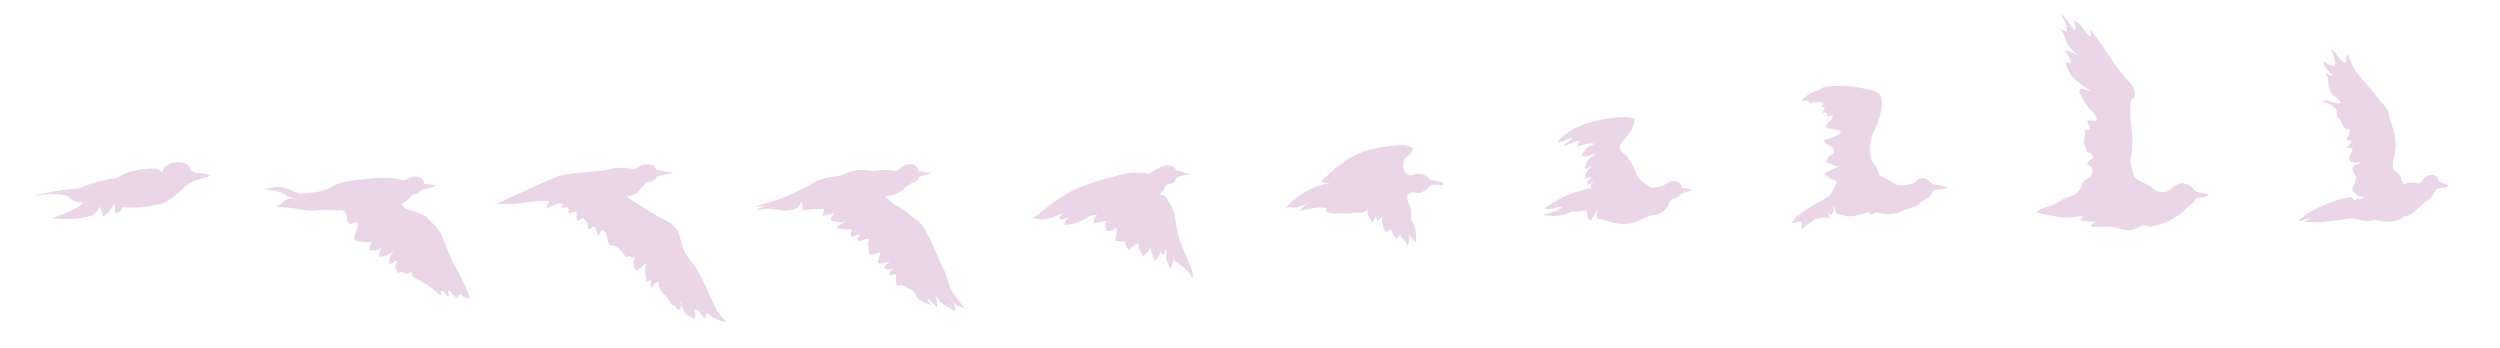
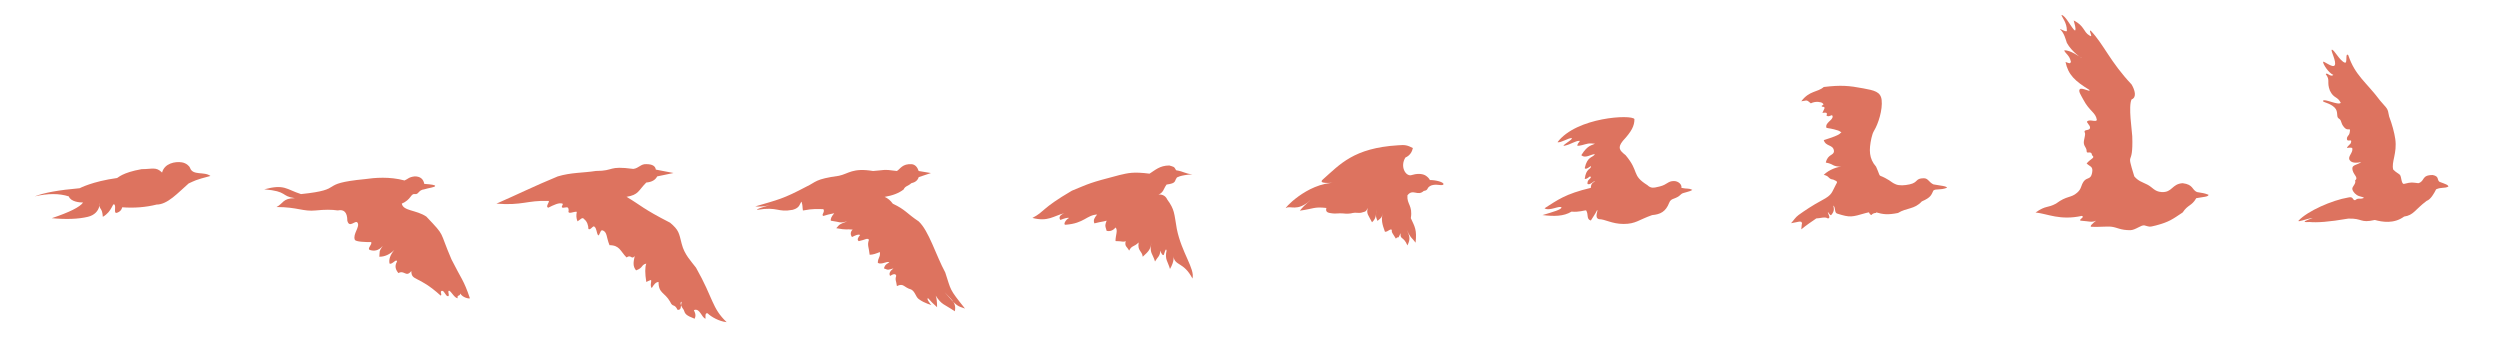
<svg xmlns="http://www.w3.org/2000/svg" id="bird-cells" viewBox="0 0 3671 510">
  <g fill="none" fill-rule="evenodd">
    <g>
      <path class="cell-container" stroke="none" d="M.5.5h359v509H.5z" />
      <path class="cell-container" stroke="none" d="M359.5.5h359v509h-359z" />
      <path class="cell-container" stroke="none" d="M718.5.5h359v509h-359z" />
      <path class="cell-container" stroke="none" d="M1077.5.5h370v509h-370z" />
      <path class="cell-container" stroke="none" d="M1448.5.5h370v509h-370z" />
      <path class="cell-container" stroke="none" d="M1818.5.5h370v509h-370z" />
      <path class="cell-container" stroke="none" d="M2189.5.5h370v509h-370z" />
      <path class="cell-container" stroke="none" d="M2559.5.5h370v509h-370z" />
      <path class="cell-container" stroke="none" d="M2930.5.5h370v509h-370z" />
      <path class="cell-container" stroke="none" d="M3300.5.5h370v509h-370z" />
-       <path fill="#ead6e8" d="M51 288.38c13.33-5.34 35.33-9.34 66-12 0 0 18.44-9.95 55-15 1.04-.15 7.5-8 36-13 16 0 21-3.88 30 5 3.53-13.53 19.13-16.58 29-15 6.9 1.1 11.3 5.93 12 8 4 12 21 5 30 12-23 6-23 7-32 11-16 14-31 31-47 31-16 4-32.83 5.33-50.5 4-1 4-3.5 6.66-7.5 8-6 2-1-9-4-12s-3 10-17 18c-1-14-5-10-5-18s4 13-17 18c-14 3.33-31.67 4-53 2 26-8.67 41.33-16.34 46-23-5 0-18-1-21-9-14-4.5-30.67-4.5-50 0z" />
-       <path fill="#ead6e8" d="M639 273c0 2.07-10 3-16 5-9 1-8 8-14 7s-5 8-19 14c2 11 21 9 36 19 29 30.62 18 19 37 63 14 28 18 30 27 57-1 1-11-1-14-7-1 5-5 1-4 7-5-1-8-8-12-11-4-1 1 7-2 8-4 0-5-8-9-8-4 1 1 6-2 7-33-30-43-21-43-36-8 10-10-2-19 3-4-5-6-10-2-17-1-5-7 5-11 3-1.33-6 1-12.67 7-20-6.67 6.67-14 10-22 10 1-10-1-6.5 5-16-6 7.5-13 8-19 6-4.43-2.1 4-8 2-11.5-8 0-22.76-.3-24-3.5-3.26-8.4 8-19 4-25-3.12-4.67-12 9-15-3 0-12-4.67-17-14-15-8.67-1.33-19.33-1.33-32 0-19 2-27-5-58-5 10-5 9-13 27-13-21-3-10-10-45-13 30-8 32 0 54 7 68-7 22-15 94-22 14-2 36-4 58 2 5-2 6-5 15-6 8 0 12.67 3.67 14 11 10.67.72 16 1.72 16 3z" />
-       <path fill="#ead6e8" d="M729 299.03c32-14 56-26 90-40 20-6 37-5 56-8 28 0 17-8 55-3 8-1 10.95-7.5 19-7 8.67 0 13.33 2.66 14 8l26 5-24 5c-2.67 5.33-8 8.33-16 9-12 12-11 18-29 21 22 13 23 17 64 38 13 11 13 15 17 31 4 15.98 14.06 25.74 21 35 26 46 23 59 45 80-11-1-23-8-28-13-4-1-3 5-3 8-6-2-8-15-16-13-3.46 0 4 5 0 13-13-5-14-7-16-13-3-4-7-11-3-12-2 8 0 12-6 12-5-10-7-3-11-12-8-14-17-12-17-29-4 0-7 4-10 9-3-4 0-9-1-12-2 .66-4.33 1.66-7 3-2-12.67-2-21.67 0-27-8 2-4 6-15 10-5-6-4-12-2-21-5 6-5-3-12 2-9-9-10-18-25-18-5-12-3-20-11-22-3.23.86-4 10-6 7s-2-10-5-12c-2-3-6 6-9 3 0-5-2-11-6-14-3-4-5 0-10 3-2-5-2-9-1-14-4-1-14 5-12-2 0-7-4-4-8-4-5 0 1-5-1-6-5-2-13 2-21 6-5-2 4-10 0-10-31-1-38 7-76 4z" />
-       <path fill="#ead6e8" d="M1367 254.1l-18-3c-2-6-5.33-9.35-10-10-14-1-17 7-22 10-21-3-19-1-35 0-30-5-36 4-50 7-36 5-33 9-48 16-34 18-41 19-75 29 6.67.65 14 0 22-2-14.67 4-21 6.32-19 7 31-5 29.02 4.23 52 0 11-3 10-9 13-12 2 7 1 7 2 13 16-3 21-2 30-2 3 4-3.66 8.6 0 10 4-1.35 9.33-2.68 16-4-4 4.65-5.67 8.32-5 11 15 2 12 4 24 1-11 4-11 4-16 10 16 3 14 1 24 2-4 4-3 8-1 11 6-3 9.53-4.5 12-3-3 3.44-5 7-2 9 10-2 12.4-5.28 15-2-3 8 0 11 1 22 5 0 10-2 15-4 1 8-3 8-3 16 6 3 13-3 17-1-7 4-7 6-8 9 7 3 6 2 14 0-5.33 4-7 7.65-5 11 5.33-3.35 8.33-3.35 9 0-2 6 0 7 1 15 10-5 10 2 21 5 5.97 3.27 6.4 10.54 11 14 9 6.74 20 9 19 9s-9-11-5-10c3.33 4 7.67 8.32 13 13 0-8-.67-13.68-2-17 9 14 12 12 28 23 3-13-6-18-15-28 19 22 19 20 30 24-24-30-20-26-29-53-14-26-24-61-39-75-18-12-19-17-38-26-3.33-4.68-7.33-8-12-10 12-2 21.33-5.68 28-11 2-5 7-5 11-9 6-1.35 9.67-4.35 11-9l18-6z" />
-       <path fill="#ead6e8" d="M1751 256c-11-1-12-4-24-6-3-6-4-5-10-7-14 0-21 7-29 12-24-3-31-1-44 2-46 12-43 12-70 23-46 27-39 30-58 40 23 6 31-3 47-7-6.67 2.67-8.67 6-6 10 6.67-2.67 11-3.67 13-3-5 2-9.7 10.57-5 10 27-2 30.7-14.27 46-15-4 5-6 8-4 13 12-3 11-2 18-4-2 6-3 6 0 15 8.5 2 13-5 13-5 4 4 0 11 0 20 11 0 11 2 15 0-2 8 2 8 5 14 4-8 7-5 14-12-2 13 5 12 6 21 10-9 11-11 13-21-4 15 2 17 5 28 4-7 7-7 8-16 1 5 3.98 7.87 5 6 3-10 3.32-8.12 4-6-3 13 2 16 5 27 7-12 5-18 5-19 2 15 15 8 28 33 4-14-16-38-23-73-4-23-3-28-14-43-3-7-10-8-13-7 8-4 7-8 12-15 15-2 11-5 15-10-1 0 5-4 23-5z" />
-       <path fill="#ead6e8" d="M2119.66 270.36c0-3-11-6-20-6-1.34-2.67-3.67-5-7-7-5.34-2.67-12.34-2.67-21 0-8 1-16-13-8-26 7-3 10-9 11-14-8-4-11-5-22-4-65 4-85 28-110 50-8 7 10 5 18 5-42 0-78 41-72 37s16 6 35-11c2-1-7 5-15 15 21-3 21-6 39-4-2 7 3.6 7.22 9 8 4.33.62 9.2-.44 15 0 12.53 1.4 13-1 18-1 6 0 5.35.6 9 0 9-2 7-3 10-7-3 8 1 11 6 21 7-6 6-14 6-19 0 13-1 9 2 17 6-5 6-4 8-12-3 10-1 17 3 28 5 0 6.84-4.66 10-3 0 5 0 3 6 13 5-5 2 3 7-8-1 10 4 4 10 18 5-10 3-14-1-23 6 13 8 12 13 19 2-19-1-23-7-36 3-19-6-20-5-33.5 8-10.5 15 2 24-6.5 7-1 4-4 9-7 8-5 19 1 20-3z" />
-       <path fill="#ead6e8" d="M2485 278.84c-6-3-7-1-16-3 1-5-4.66-10-11-10-9.16 0-9.5 5.2-21 8-9 2.2-12.7 3.03-18-2-24-15-11-19-32-44-9-7-12-11-4-21 13-14 17-22 17-32-4-7-85-3-113 34 5.06 1.15 16.8-6.7 20.65-6 4.35 1-18.65 13-9.65 11 9-2 15-7 21-7 2.67-.05-2 2-3 7 3.78.9 9.8-1.85 16-3 3.52-.65 7.9.34 10 0-4 3-10 1-20 17 6 5.5 14-1.5 20-1.5-3 5.5-11 2.5-15 20.5 2 4 11-6 9-2 0 4-7 2-9 18 6 0 8-7 9-2-2 3-5 3-5 9 3 3 9-4 11-4-1 2-6 2-6 10-38 9-49 18-68 30 7 4.9 23-5 25-1-1.46 3.22-11 5.9-28 11 17 2 31 2 42.65-5.1 10.35 1.1 18.57-1.9 21.35-1.9 4 6 0 13 7 15 3-5 8-12 9-15 3-2-5 11 3 13 9 0 19 7 36 7 18 0 22-6 42-13 12-1 20-5 25-18 3-8 9-4 18-13 2-2 12-3 16-6z" />
-       <path fill="#ead6e8" d="M2859 275.74c-.52-2.35-8-3-20-5-6.62-3.1-7.68-9-14-9-13 0-7.83 6.16-21 9-7.7 1.67-15 2-20 0s-6.32-3.7-10-6c-19.2-11.9-10.17.25-19.17-20-10.54-12-10.6-24.55-6.83-42 .97-4.5 2.27-8.15 4-11 6-9.83 12.67-30.6 11-45-1.4-12.16-11-14-27-17-21-4-33-5-58-2-9 8-21 5-33 21 9-1 7-3 14 3 8-4 15.48-1.3 16-1 7.16 4.13-3.54 3.73 1 6 6 0 2 4 0 9 5-.5 8-1 6 4 4.4 3.22 8.36-3.24 9 1 .86 5.76-11.7 9.4-9 17 18 3 20 5 22 7-4 1 3 2-26 11 3 10 14 6 15 16 0 7-9 4-12 17 12 2 9 6 23 6-5 0-18 4-26 12 9 2 6 6 14 7 7 3 6 3.36 4 7-6.5 11.86-5 15-20 23s-26.3 15.78-35 22c-4.63 3.32-7.48 8.23-11 12 12-2 12-3 15-2 2 4 1-3 0 11 6-5 16-12 22-16 5 0 13-3 17 0 5 0 0-7 0-8.96 0-1.96 3.48 5.8 5 3.96 5-6 4-9 3-14 4 3 1 10.9 6 12 19 6 21 5 42-1 1.2-.07 2.95-.92 4.3-.96 1.2 1.42.7 3 3.7 3.96 1.57-2.35 4.93-3.06 6.83-3.1.52 0-.24-.93 0-.86 10 3 17.17 3.96 32.17.96 13-8 24-5 35-17 14-6 14-10 17-16 4-3 9 0 20-4z" />
-       <path fill="#ead6e8" d="M3243 286c-8-3-7-2-17-4-7.6-3.28-5-11-21-13-16.1 1.03-15 14-31 13-10.43-.65-13-7-21-11s-13-5-19-12c-13-42-1.27-9.56-3-59-.27-7.56-6-44-1-54 8-3 4.84-13.8 0-22-32-34-40.22-58.03-60-79-4-1 5 12-2 7-8.8-5.08-7-14-23-22 1 5 4 12 2 15-5-3-14-23-20-23 1 4 8 11 8 23 0 4-14-6-9-1s7 13 9 19c7.25 13.18 22 23 22 22-3-1-17-12-26-11 2 5 8 7 10 17-2 2 0 3-8 0 4 19 14 28 35 41 2.6 4.24-11.1-4.18-14-1-2.6 2.82 1.67 8.6 5 15 9.17 17.6 18.32 18.92 20 30-1 4-9.77-1.26-14 2-2.27 1.74 4.75 5.74 4 10-.75 4.24-9.22 1.68-8 6 2.48 2.98-2 12-1 17s4 6 4 11 7-2 8 6c5 4-1 4-8 12 5 5 10 4 8 14s-7 6-12 12c-5 7-3 11-10 17-9 8-15 4-31 16-13 7-14 2-30 13 18 2 36 12 68 5 5 2-5 5-2 7 14 1 16 3 23 0-4 3-10.62 8.7-7 9 8.53.74 23.38-.95 30 0 8.4 1.2 12.75 5 27 5 7.7 0 16.25-8.18 21-7 7.3 1.8 6 2.93 17 0 19.33-5.15 24-9 39-19 8-12 13-9 20-21 11-2 18-2 18-5z" />
-       <path fill="#ead6e8" d="M3595.2 274c0-2.56-5-4-13-7-4.25-3.13 0-8-10-10-17 0-11.03 8.98-21 12-10-1-9-2-21 1-4.15 1.04-3.9-10.8-6-13-2.97-3.06-5-3-10-8-3-11 6-24 3-45-1.34-9.32-4.68-21.56-9-33-2.45-13.1-2-10-13-23-21-28-37-37-47-67-4.96-4.56-.68 12.44-5 11-7.68-2.56-15.4-19-19-19-2.9 0 7.5 17.9 4 23-3 4.4-17-7.67-17-5 0 3.33 8 16 15 19-4 4-9.5-4.6-11-1 7 9 1 11 6 24 5.77 12.05 11 8 16 18-3.62 4.17-24.5-6.8-26-3-1.02 2.53 9.7 2.7 17 10 6 6 1.8 13.48 6 16 5 3 2 6 8 13s10-2 8 8c-.94 4.66-4 4.34-4 9 0 5.34 8-1 6 5 0 2.57-4 4-6 8 0 .72 7.58-1.47 8 1 1.08 6.53-7.23 11.8-4 17 3.27 5.3 12 4 17 3-5 4-13 3.95-13 9 0 9.45 10 13 4 18 2 5-5 9-4 13s5.17 8.47 10 10c3.24 1.03 9 2 6 3-6 2-7-1-12 3-4.25 0-2-6-10-4-24 4-60 20-73 34-2 3 12-3 21-4-8 3-20 7-5 6 11 1 28 0 57-5 21.46-.66 17 7 39 2 11 3 28 6 43-5 14-2 15.58-9.85 33-23 6-2 11-11 14-17 7.8-3.53 12-1 18-4z" />
+       <path fill="#DD735F" d="M51 288.38c13.33-5.34 35.33-9.34 66-12 0 0 18.44-9.95 55-15 1.04-.15 7.5-8 36-13 16 0 21-3.88 30 5 3.53-13.53 19.13-16.58 29-15 6.9 1.1 11.3 5.93 12 8 4 12 21 5 30 12-23 6-23 7-32 11-16 14-31 31-47 31-16 4-32.83 5.33-50.5 4-1 4-3.5 6.66-7.5 8-6 2-1-9-4-12s-3 10-17 18c-1-14-5-10-5-18s4 13-17 18c-14 3.33-31.67 4-53 2 26-8.67 41.33-16.34 46-23-5 0-18-1-21-9-14-4.5-30.67-4.5-50 0z" />
+       <path fill="#DD735F" d="M639 273c0 2.07-10 3-16 5-9 1-8 8-14 7s-5 8-19 14c2 11 21 9 36 19 29 30.62 18 19 37 63 14 28 18 30 27 57-1 1-11-1-14-7-1 5-5 1-4 7-5-1-8-8-12-11-4-1 1 7-2 8-4 0-5-8-9-8-4 1 1 6-2 7-33-30-43-21-43-36-8 10-10-2-19 3-4-5-6-10-2-17-1-5-7 5-11 3-1.33-6 1-12.67 7-20-6.67 6.67-14 10-22 10 1-10-1-6.5 5-16-6 7.5-13 8-19 6-4.43-2.1 4-8 2-11.5-8 0-22.76-.3-24-3.5-3.26-8.4 8-19 4-25-3.12-4.67-12 9-15-3 0-12-4.67-17-14-15-8.67-1.33-19.33-1.33-32 0-19 2-27-5-58-5 10-5 9-13 27-13-21-3-10-10-45-13 30-8 32 0 54 7 68-7 22-15 94-22 14-2 36-4 58 2 5-2 6-5 15-6 8 0 12.67 3.67 14 11 10.67.72 16 1.72 16 3z" />
+       <path fill="#DD735F" d="M729 299.03c32-14 56-26 90-40 20-6 37-5 56-8 28 0 17-8 55-3 8-1 10.95-7.5 19-7 8.67 0 13.33 2.66 14 8l26 5-24 5c-2.67 5.33-8 8.33-16 9-12 12-11 18-29 21 22 13 23 17 64 38 13 11 13 15 17 31 4 15.98 14.06 25.74 21 35 26 46 23 59 45 80-11-1-23-8-28-13-4-1-3 5-3 8-6-2-8-15-16-13-3.46 0 4 5 0 13-13-5-14-7-16-13-3-4-7-11-3-12-2 8 0 12-6 12-5-10-7-3-11-12-8-14-17-12-17-29-4 0-7 4-10 9-3-4 0-9-1-12-2 .66-4.33 1.66-7 3-2-12.67-2-21.67 0-27-8 2-4 6-15 10-5-6-4-12-2-21-5 6-5-3-12 2-9-9-10-18-25-18-5-12-3-20-11-22-3.23.86-4 10-6 7s-2-10-5-12c-2-3-6 6-9 3 0-5-2-11-6-14-3-4-5 0-10 3-2-5-2-9-1-14-4-1-14 5-12-2 0-7-4-4-8-4-5 0 1-5-1-6-5-2-13 2-21 6-5-2 4-10 0-10-31-1-38 7-76 4z" />
+       <path fill="#DD735F" d="M1367 254.1l-18-3c-2-6-5.33-9.35-10-10-14-1-17 7-22 10-21-3-19-1-35 0-30-5-36 4-50 7-36 5-33 9-48 16-34 18-41 19-75 29 6.67.65 14 0 22-2-14.67 4-21 6.32-19 7 31-5 29.02 4.23 52 0 11-3 10-9 13-12 2 7 1 7 2 13 16-3 21-2 30-2 3 4-3.66 8.6 0 10 4-1.35 9.33-2.68 16-4-4 4.65-5.67 8.32-5 11 15 2 12 4 24 1-11 4-11 4-16 10 16 3 14 1 24 2-4 4-3 8-1 11 6-3 9.53-4.5 12-3-3 3.44-5 7-2 9 10-2 12.4-5.28 15-2-3 8 0 11 1 22 5 0 10-2 15-4 1 8-3 8-3 16 6 3 13-3 17-1-7 4-7 6-8 9 7 3 6 2 14 0-5.33 4-7 7.65-5 11 5.33-3.35 8.33-3.35 9 0-2 6 0 7 1 15 10-5 10 2 21 5 5.97 3.27 6.4 10.54 11 14 9 6.74 20 9 19 9s-9-11-5-10c3.33 4 7.67 8.32 13 13 0-8-.67-13.68-2-17 9 14 12 12 28 23 3-13-6-18-15-28 19 22 19 20 30 24-24-30-20-26-29-53-14-26-24-61-39-75-18-12-19-17-38-26-3.33-4.68-7.33-8-12-10 12-2 21.33-5.68 28-11 2-5 7-5 11-9 6-1.35 9.67-4.35 11-9l18-6z" />
+       <path fill="#DD735F" d="M1751 256c-11-1-12-4-24-6-3-6-4-5-10-7-14 0-21 7-29 12-24-3-31-1-44 2-46 12-43 12-70 23-46 27-39 30-58 40 23 6 31-3 47-7-6.67 2.67-8.67 6-6 10 6.67-2.67 11-3.67 13-3-5 2-9.7 10.57-5 10 27-2 30.7-14.27 46-15-4 5-6 8-4 13 12-3 11-2 18-4-2 6-3 6 0 15 8.5 2 13-5 13-5 4 4 0 11 0 20 11 0 11 2 15 0-2 8 2 8 5 14 4-8 7-5 14-12-2 13 5 12 6 21 10-9 11-11 13-21-4 15 2 17 5 28 4-7 7-7 8-16 1 5 3.98 7.87 5 6 3-10 3.32-8.12 4-6-3 13 2 16 5 27 7-12 5-18 5-19 2 15 15 8 28 33 4-14-16-38-23-73-4-23-3-28-14-43-3-7-10-8-13-7 8-4 7-8 12-15 15-2 11-5 15-10-1 0 5-4 23-5z" />
+       <path fill="#DD735F" d="M2119.66 270.36c0-3-11-6-20-6-1.34-2.67-3.67-5-7-7-5.34-2.67-12.34-2.67-21 0-8 1-16-13-8-26 7-3 10-9 11-14-8-4-11-5-22-4-65 4-85 28-110 50-8 7 10 5 18 5-42 0-78 41-72 37s16 6 35-11c2-1-7 5-15 15 21-3 21-6 39-4-2 7 3.6 7.22 9 8 4.33.62 9.2-.44 15 0 12.53 1.4 13-1 18-1 6 0 5.35.6 9 0 9-2 7-3 10-7-3 8 1 11 6 21 7-6 6-14 6-19 0 13-1 9 2 17 6-5 6-4 8-12-3 10-1 17 3 28 5 0 6.84-4.66 10-3 0 5 0 3 6 13 5-5 2 3 7-8-1 10 4 4 10 18 5-10 3-14-1-23 6 13 8 12 13 19 2-19-1-23-7-36 3-19-6-20-5-33.5 8-10.5 15 2 24-6.5 7-1 4-4 9-7 8-5 19 1 20-3z" />
+       <path fill="#DD735F" d="M2485 278.84c-6-3-7-1-16-3 1-5-4.66-10-11-10-9.16 0-9.5 5.2-21 8-9 2.2-12.7 3.03-18-2-24-15-11-19-32-44-9-7-12-11-4-21 13-14 17-22 17-32-4-7-85-3-113 34 5.06 1.15 16.8-6.7 20.65-6 4.35 1-18.65 13-9.65 11 9-2 15-7 21-7 2.67-.05-2 2-3 7 3.78.9 9.8-1.85 16-3 3.52-.65 7.9.34 10 0-4 3-10 1-20 17 6 5.5 14-1.5 20-1.5-3 5.5-11 2.5-15 20.5 2 4 11-6 9-2 0 4-7 2-9 18 6 0 8-7 9-2-2 3-5 3-5 9 3 3 9-4 11-4-1 2-6 2-6 10-38 9-49 18-68 30 7 4.9 23-5 25-1-1.46 3.22-11 5.9-28 11 17 2 31 2 42.65-5.1 10.35 1.1 18.57-1.9 21.35-1.9 4 6 0 13 7 15 3-5 8-12 9-15 3-2-5 11 3 13 9 0 19 7 36 7 18 0 22-6 42-13 12-1 20-5 25-18 3-8 9-4 18-13 2-2 12-3 16-6z" />
+       <path fill="#DD735F" d="M2859 275.74c-.52-2.35-8-3-20-5-6.62-3.1-7.68-9-14-9-13 0-7.83 6.16-21 9-7.7 1.67-15 2-20 0s-6.32-3.7-10-6c-19.2-11.9-10.17.25-19.17-20-10.54-12-10.6-24.55-6.83-42 .97-4.5 2.27-8.15 4-11 6-9.83 12.67-30.6 11-45-1.4-12.16-11-14-27-17-21-4-33-5-58-2-9 8-21 5-33 21 9-1 7-3 14 3 8-4 15.48-1.3 16-1 7.16 4.13-3.54 3.73 1 6 6 0 2 4 0 9 5-.5 8-1 6 4 4.4 3.22 8.36-3.24 9 1 .86 5.76-11.7 9.4-9 17 18 3 20 5 22 7-4 1 3 2-26 11 3 10 14 6 15 16 0 7-9 4-12 17 12 2 9 6 23 6-5 0-18 4-26 12 9 2 6 6 14 7 7 3 6 3.36 4 7-6.5 11.86-5 15-20 23s-26.3 15.78-35 22c-4.63 3.32-7.48 8.23-11 12 12-2 12-3 15-2 2 4 1-3 0 11 6-5 16-12 22-16 5 0 13-3 17 0 5 0 0-7 0-8.96 0-1.96 3.48 5.8 5 3.96 5-6 4-9 3-14 4 3 1 10.9 6 12 19 6 21 5 42-1 1.2-.07 2.95-.92 4.3-.96 1.2 1.42.7 3 3.7 3.96 1.57-2.35 4.93-3.06 6.83-3.1.52 0-.24-.93 0-.86 10 3 17.17 3.96 32.17.96 13-8 24-5 35-17 14-6 14-10 17-16 4-3 9 0 20-4z" />
+       <path fill="#DD735F" d="M3243 286c-8-3-7-2-17-4-7.6-3.28-5-11-21-13-16.1 1.03-15 14-31 13-10.43-.65-13-7-21-11s-13-5-19-12c-13-42-1.27-9.56-3-59-.27-7.56-6-44-1-54 8-3 4.84-13.8 0-22-32-34-40.22-58.03-60-79-4-1 5 12-2 7-8.8-5.08-7-14-23-22 1 5 4 12 2 15-5-3-14-23-20-23 1 4 8 11 8 23 0 4-14-6-9-1s7 13 9 19c7.25 13.18 22 23 22 22-3-1-17-12-26-11 2 5 8 7 10 17-2 2 0 3-8 0 4 19 14 28 35 41 2.6 4.24-11.1-4.18-14-1-2.6 2.82 1.67 8.6 5 15 9.17 17.6 18.32 18.92 20 30-1 4-9.77-1.26-14 2-2.27 1.74 4.75 5.74 4 10-.75 4.24-9.22 1.68-8 6 2.48 2.98-2 12-1 17s4 6 4 11 7-2 8 6c5 4-1 4-8 12 5 5 10 4 8 14s-7 6-12 12c-5 7-3 11-10 17-9 8-15 4-31 16-13 7-14 2-30 13 18 2 36 12 68 5 5 2-5 5-2 7 14 1 16 3 23 0-4 3-10.62 8.7-7 9 8.53.74 23.38-.95 30 0 8.4 1.2 12.75 5 27 5 7.7 0 16.25-8.18 21-7 7.3 1.8 6 2.93 17 0 19.33-5.15 24-9 39-19 8-12 13-9 20-21 11-2 18-2 18-5z" />
+       <path fill="#DD735F" d="M3595.2 274c0-2.56-5-4-13-7-4.25-3.13 0-8-10-10-17 0-11.03 8.98-21 12-10-1-9-2-21 1-4.15 1.04-3.9-10.8-6-13-2.97-3.06-5-3-10-8-3-11 6-24 3-45-1.34-9.32-4.68-21.56-9-33-2.45-13.1-2-10-13-23-21-28-37-37-47-67-4.96-4.56-.68 12.44-5 11-7.68-2.56-15.4-19-19-19-2.9 0 7.5 17.9 4 23-3 4.4-17-7.67-17-5 0 3.33 8 16 15 19-4 4-9.5-4.6-11-1 7 9 1 11 6 24 5.77 12.05 11 8 16 18-3.62 4.17-24.5-6.8-26-3-1.02 2.53 9.7 2.7 17 10 6 6 1.8 13.48 6 16 5 3 2 6 8 13s10-2 8 8c-.94 4.66-4 4.34-4 9 0 5.34 8-1 6 5 0 2.57-4 4-6 8 0 .72 7.58-1.47 8 1 1.08 6.53-7.23 11.8-4 17 3.27 5.3 12 4 17 3-5 4-13 3.95-13 9 0 9.45 10 13 4 18 2 5-5 9-4 13s5.17 8.47 10 10c3.24 1.03 9 2 6 3-6 2-7-1-12 3-4.25 0-2-6-10-4-24 4-60 20-73 34-2 3 12-3 21-4-8 3-20 7-5 6 11 1 28 0 57-5 21.46-.66 17 7 39 2 11 3 28 6 43-5 14-2 15.58-9.85 33-23 6-2 11-11 14-17 7.8-3.53 12-1 18-4z" />
    </g>
  </g>
</svg>
